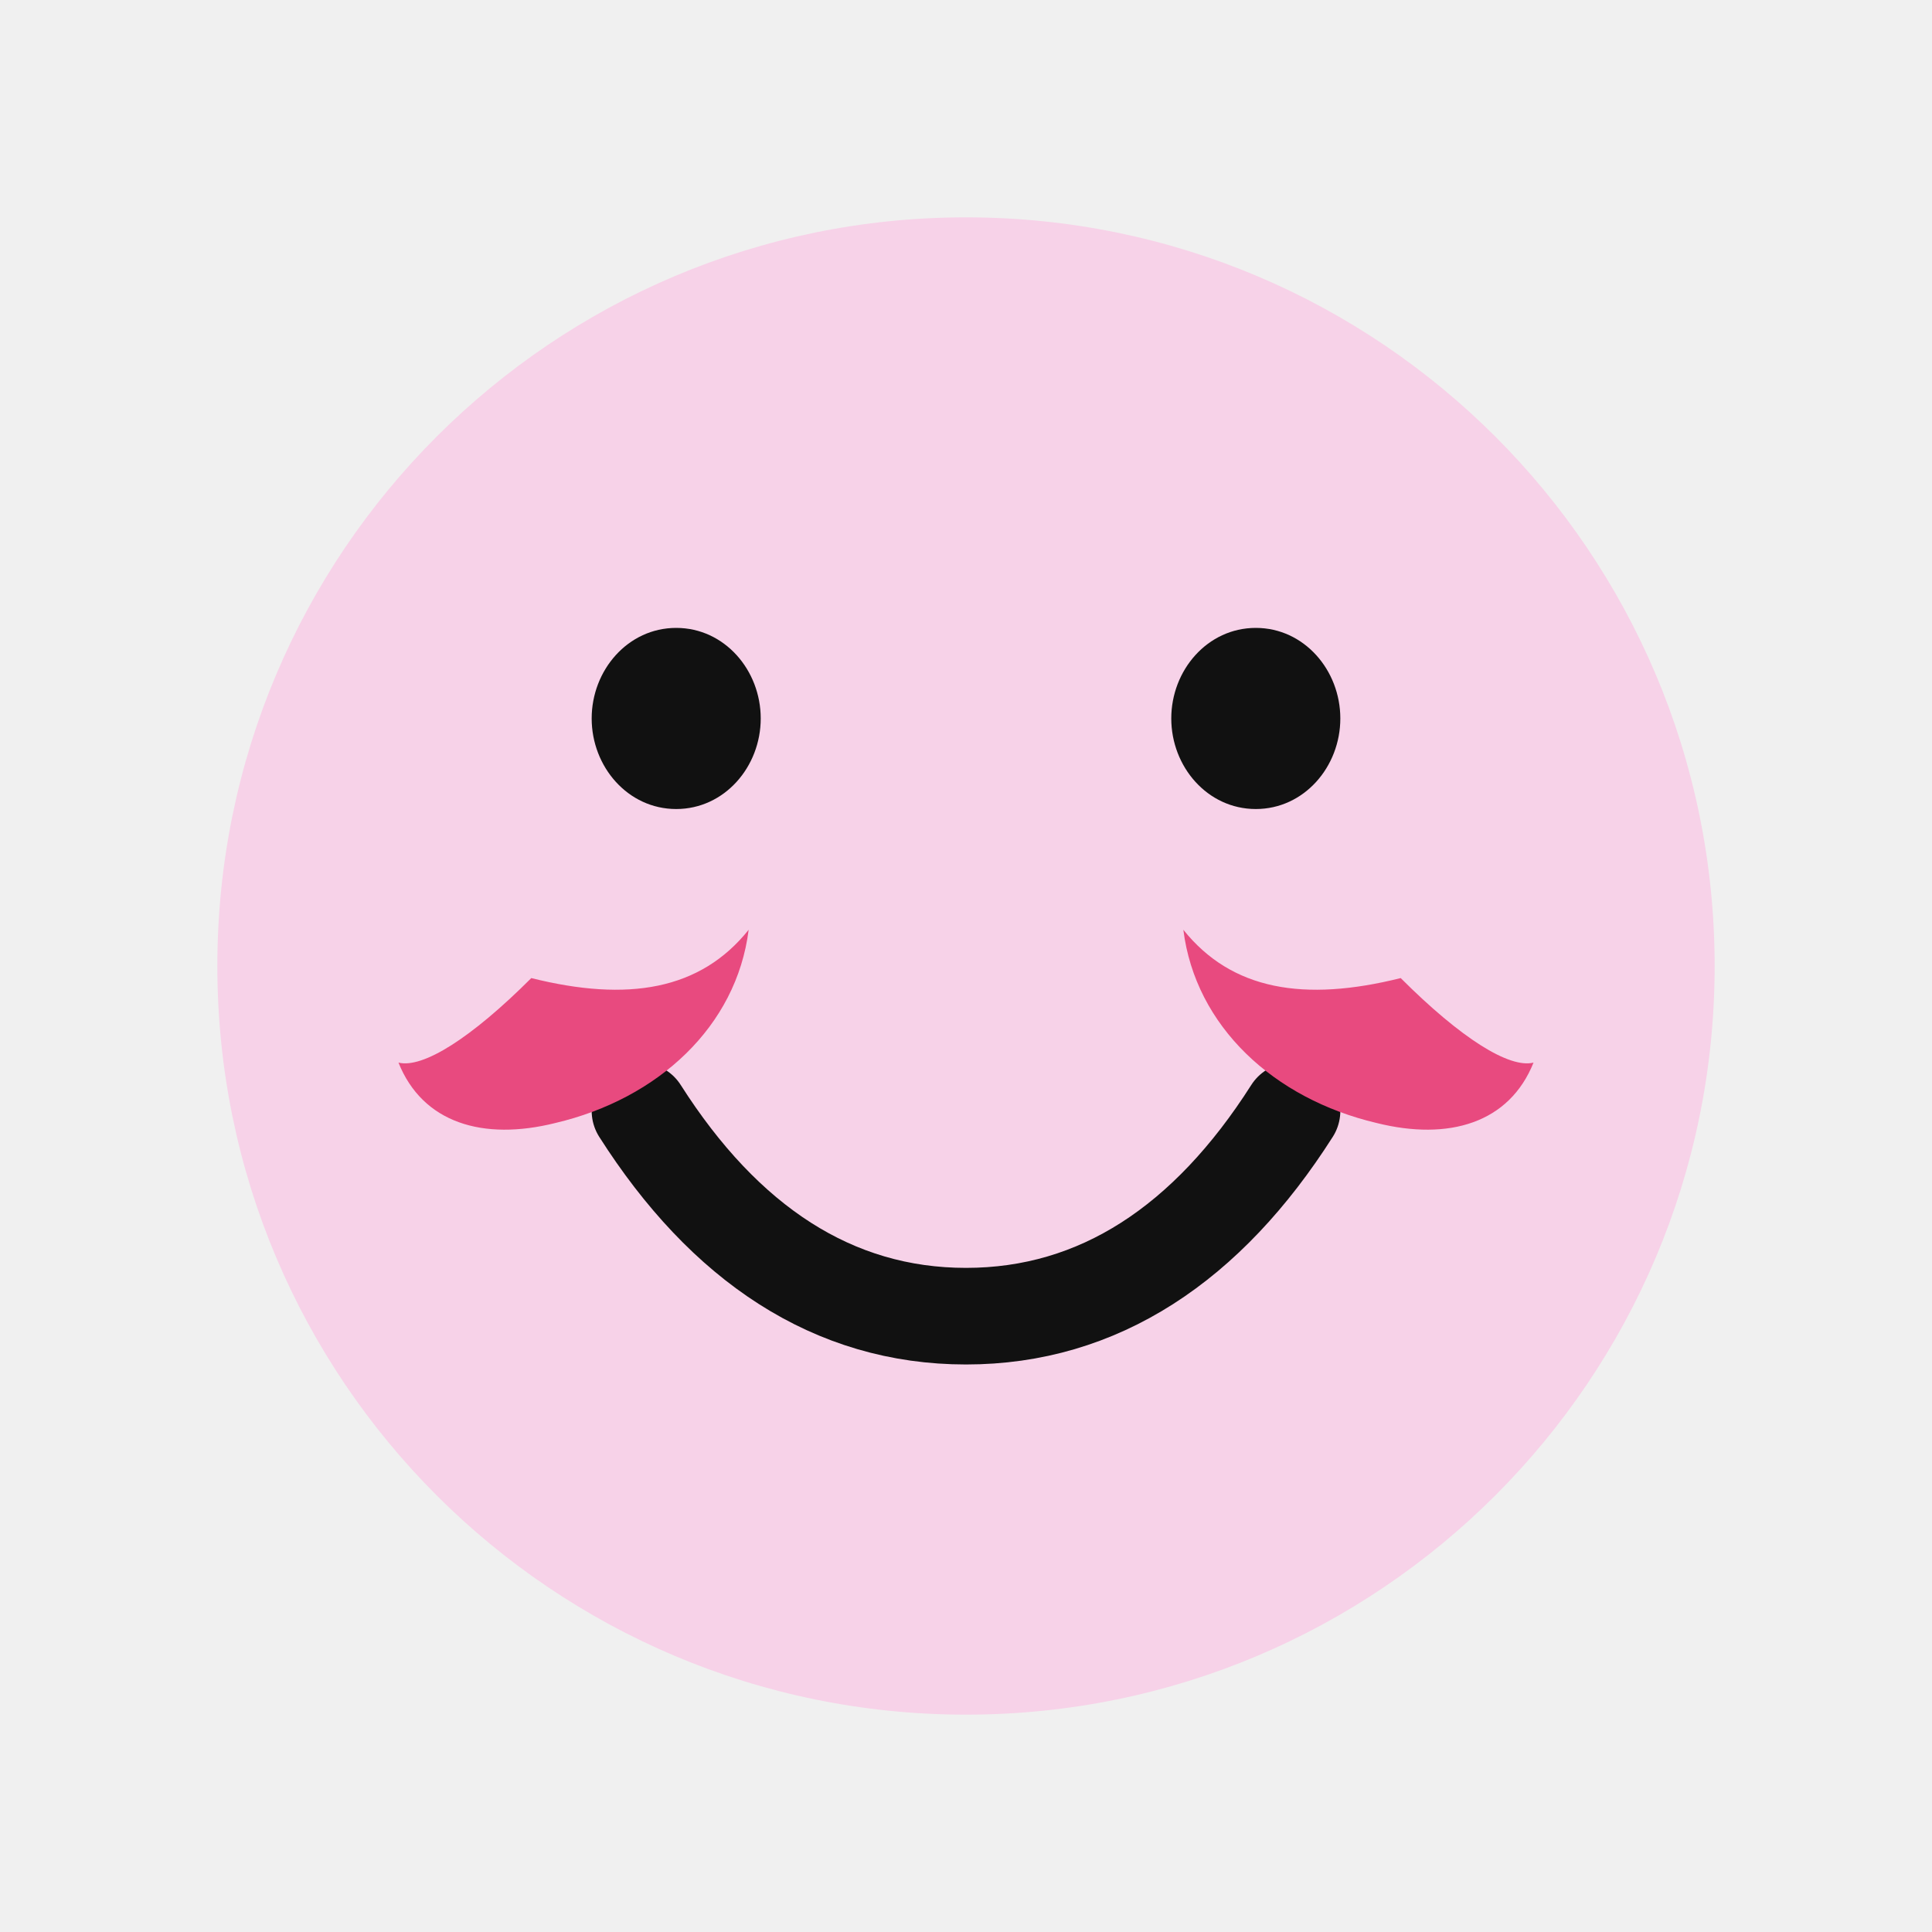
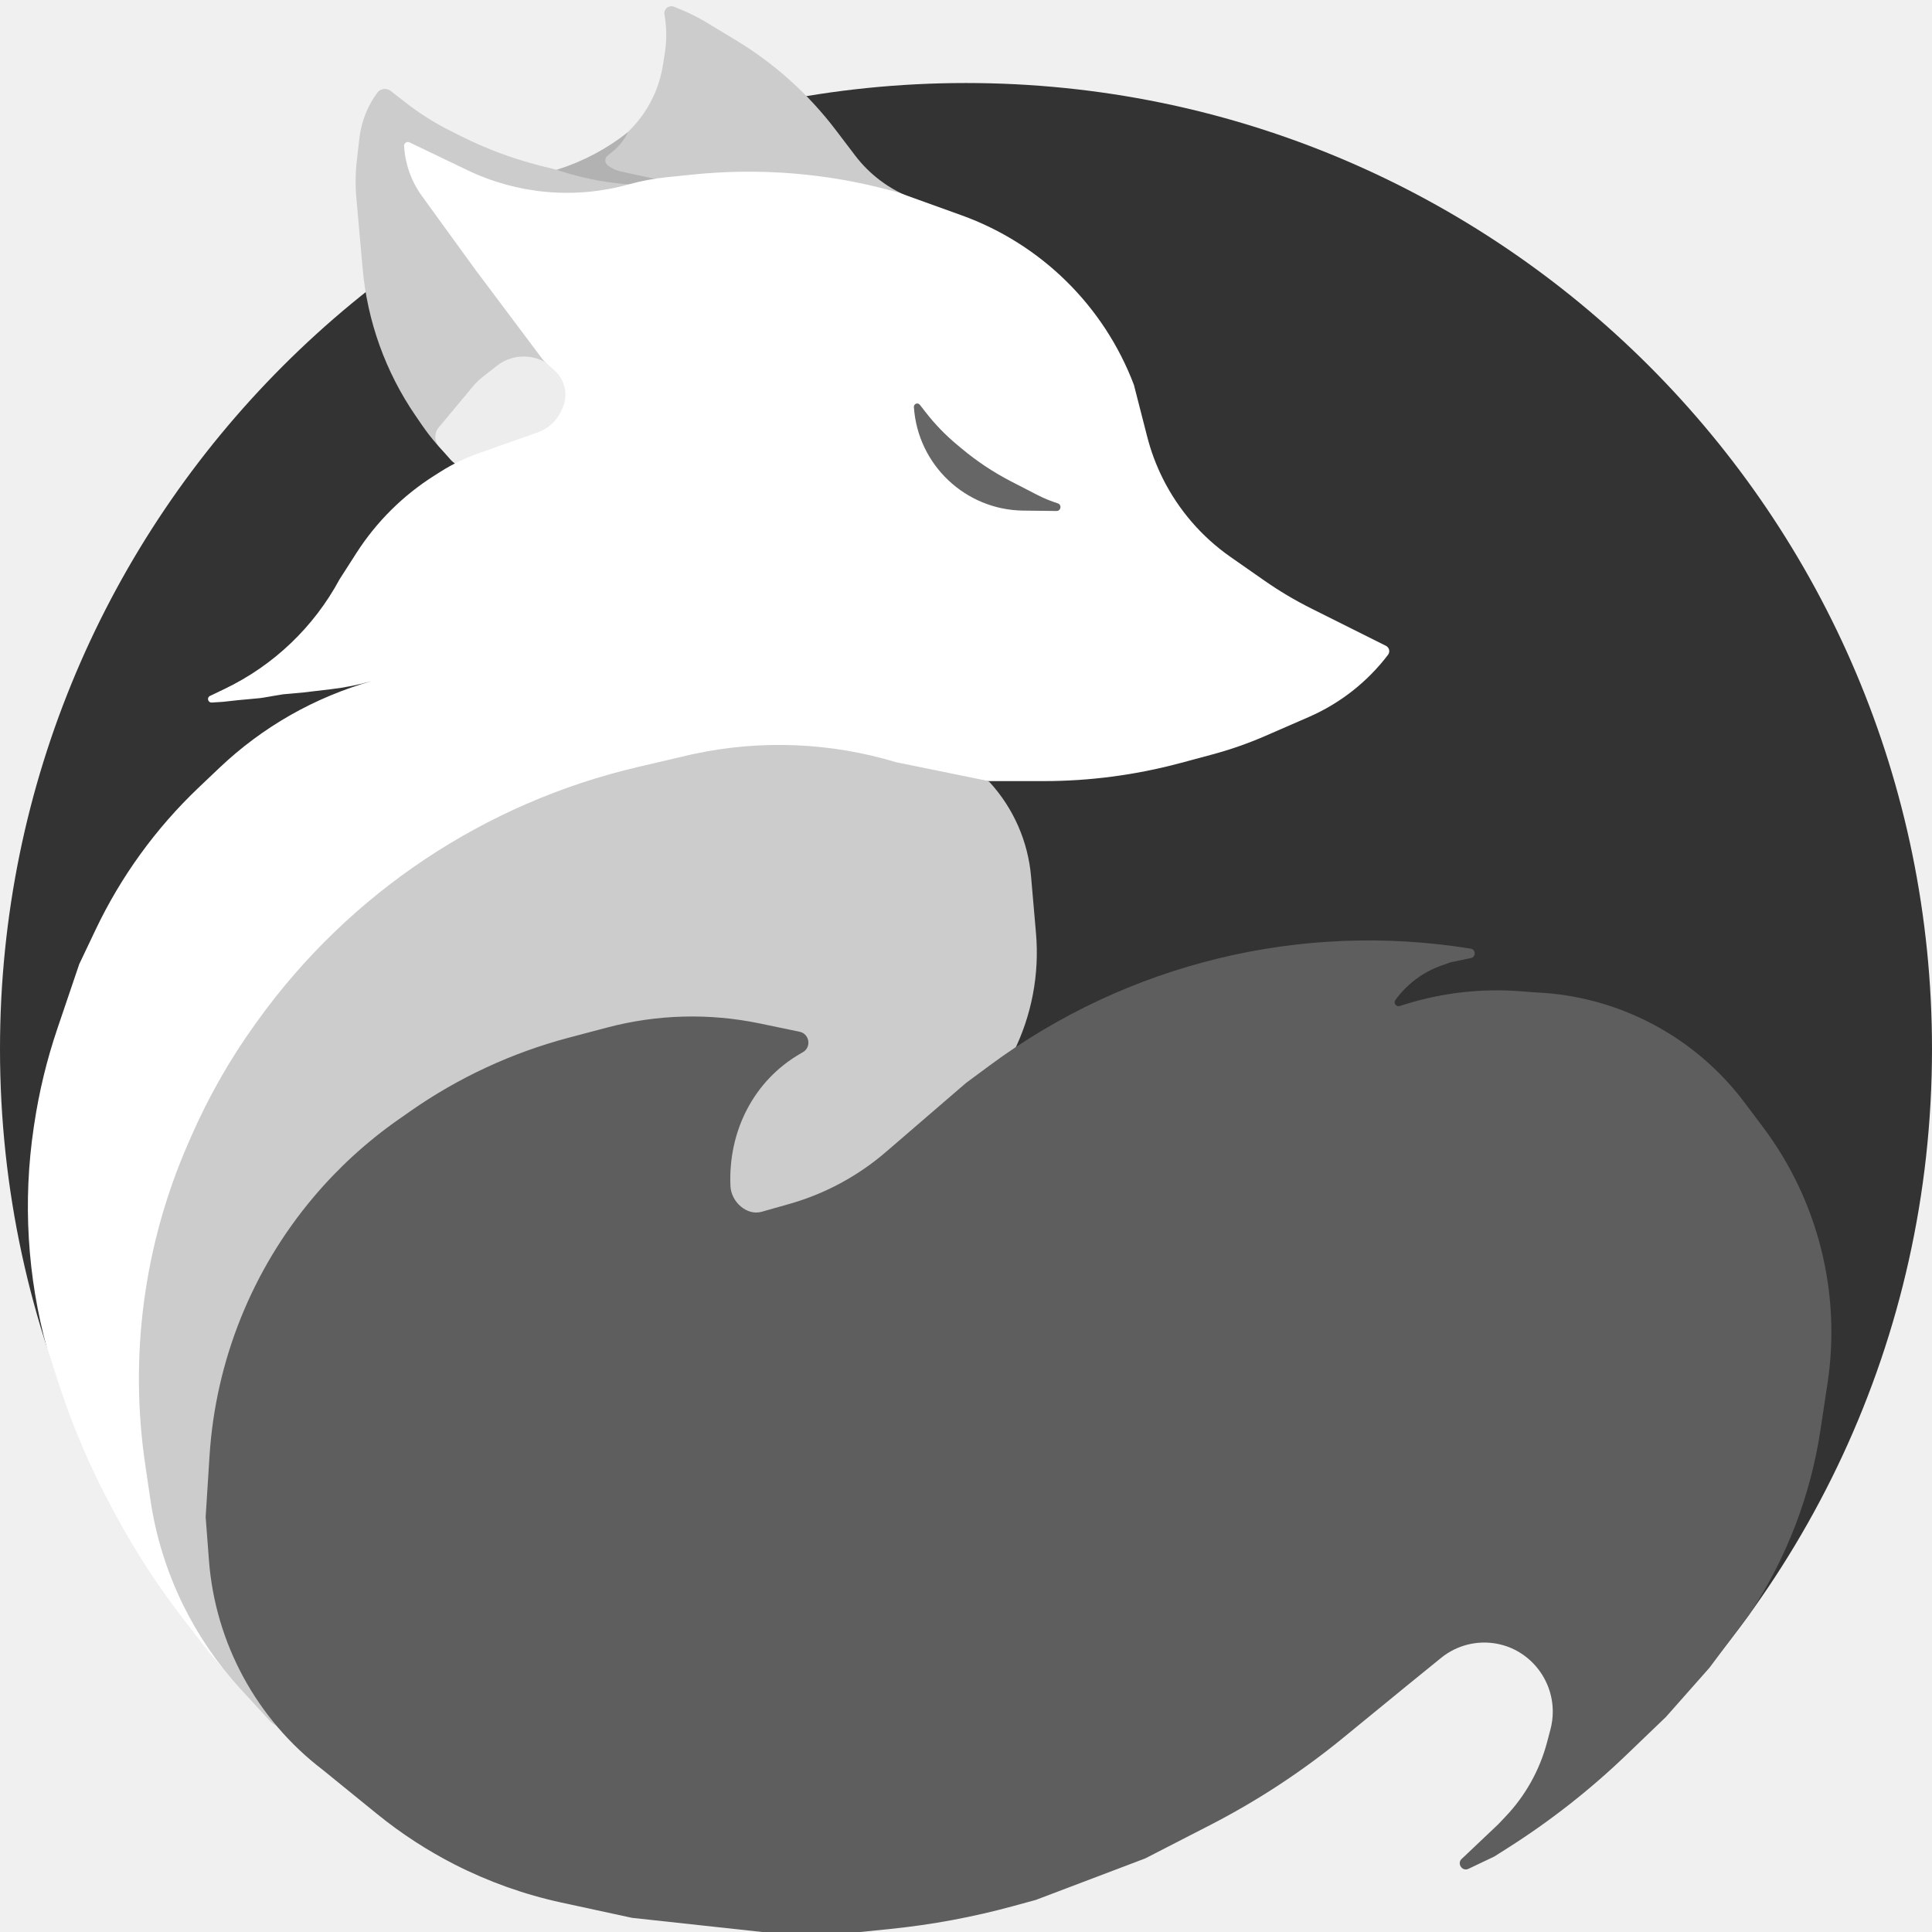
- <svg xmlns="http://www.w3.org/2000/svg" viewBox="0 0 32 32">
-   <circle cx="16" cy="16" r="12.4" fill="#F7D2E8" />
-   <path fill="#111" d="M11.2 13.4c.8 0 1.4-.7 1.4-1.5S12 10.4 11.2 10.4 9.8 11.1 9.8 11.9s.6 1.5 1.4 1.5zm9.6 0c.8 0 1.4-.7 1.4-1.5s-.6-1.5-1.4-1.5-1.4.7-1.4 1.5.6 1.5 1.4 1.5z" />
-   <path d="M10.6 18.4c1.4 2.2 3.2 3.4 5.4 3.4s4-1.2 5.4-3.4" stroke="#111" stroke-width="1.6" fill="none" stroke-linecap="round" />
-   <path fill="#E84A7F" d="M8.8 16.2c1.6.4 2.8.2 3.6-.8-.2 1.6-1.5 2.8-3.2 3.2-1.2.3-2.2 0-2.6-1 .4.1 1.2-.4 2.2-1.4zm14.4 0c-1.6.4-2.8.2-3.6-.8.2 1.6 1.5 2.8 3.2 3.2 1.2.3 2.2 0 2.6-1-.4.1-1.2-.4-2.2-1.4z" />
+ <svg xmlns="http://www.w3.org/2000/svg" width="512" height="512" viewBox="0 0 512 512" fill="none">
+   <path fill-rule="evenodd" clip-rule="evenodd" d="M424.404 470.816C478.089 423.889 512 354.905 512 278C512 136.615 397.385 22 256 22C114.615 22 0 136.615 0 278C0 352.658 31.958 419.851 82.941 466.646L83.177 465L419.144 355L424.404 470.816Z" fill="#333333" />
+   <path d="M189.915 52.741L144.5 46L151.303 43.907C155.402 42.645 159.248 40.672 162.662 38.077L163.73 37.265C167.845 34.138 171.12 30.036 173.259 25.33C174.414 22.788 175.224 20.103 175.665 17.345L176.173 14.17C176.72 10.747 176.692 7.257 176.09 3.844C175.834 2.394 177.279 1.232 178.64 1.793L180.498 2.558C182.829 3.518 185.084 4.654 187.242 5.957L194.965 10.62C205.229 16.817 214.226 24.902 221.48 34.448L226.616 41.205C228.529 43.723 230.783 45.962 233.313 47.86C236.088 49.941 239.164 51.587 242.435 52.742L246 54L227.274 54.749C214.785 55.249 202.278 54.576 189.915 52.741Z" fill="#CCCCCC" />
+   <path d="M178.321 93.006L191.79 68.384C191.922 68.143 191.93 67.853 191.812 67.604L187.22 57.936C184.337 51.867 178.219 48 171.5 48L170.23 47.956C161.437 47.653 152.704 46.383 144.188 44.169L142.504 43.731C135.521 41.915 128.746 39.373 122.293 36.146L119.446 34.723C115.159 32.58 111.099 30.012 107.325 27.058L103.55 24.104C102.428 23.227 100.803 23.451 99.961 24.599C97.365 28.138 95.738 32.294 95.24 36.654L94.553 42.657C94.185 45.877 94.145 49.127 94.432 52.355L96.103 71.159C97.347 85.15 102.175 98.584 110.123 110.165L111.825 112.645C114.267 116.203 117.113 119.466 120.306 122.369C120.756 122.778 121.329 123.03 121.936 123.084C145.029 125.156 167.194 113.348 178.321 93.006Z" fill="#CCCCCC" />
+   <path d="M127.378 123.538L143.376 116.613C150.438 113.557 152.588 104.577 147.676 98.653C143.683 93.838 136.58 93.08 131.661 96.945L127.867 99.926C126.958 100.64 126.127 101.448 125.387 102.336L116.263 113.284C114.982 114.822 115.084 117.084 116.5 118.5L119.318 121.721C119.77 122.237 120.296 122.685 120.878 123.049C122.833 124.271 125.263 124.453 127.378 123.538Z" fill="#EDEDED" />
+   <path d="M147.988 44.844L147.5 45L148.962 45.465C155.294 47.48 161.861 48.66 168.498 48.976C168.83 48.992 169.163 48.953 169.483 48.862L172.5 48L174 47.5L164.419 45.417C163.158 45.143 161.982 44.569 160.991 43.743C160.218 43.098 160.223 41.908 161.002 41.271L162.423 40.108C164.12 38.72 165.493 36.976 166.444 35C160.934 39.364 154.682 42.699 147.988 44.844Z" fill="#B2B2B2" />
+   <path d="M202.776 219.428L72.29 452.693C71.643 453.851 70.069 454.069 69.131 453.131L66.5 450.5L55.5 438L48.489 428.927C41.841 420.323 35.905 411.192 30.741 401.624L29.743 399.775C24.258 389.611 19.663 378.991 16.011 368.034L12.5 357.5C7.225 338.379 6.014 318.365 8.946 298.747L9.07 297.919C10.354 289.323 12.403 280.86 15.194 272.629L21 255.5L25.333 246.385C32.054 232.249 41.319 219.472 52.667 208.691L58.172 203.462C69.553 192.65 83.394 184.769 98.5 180.5C94.967 181.498 91.361 182.216 87.715 182.647L80.5 183.5L75 184L69 185L63 185.561L59 186L56.119 186.18C55.193 186.238 54.758 185.057 55.5 184.5L55.5 184.5L59.527 182.57C72.507 176.351 83.177 166.172 90 153.5L94.448 146.562C99.751 138.288 106.807 131.28 115.116 126.032L116.833 124.948C119.935 122.989 123.246 121.384 126.705 120.163L142.446 114.607C145.348 113.583 147.69 111.39 148.903 108.561L149.143 108C149.705 106.687 149.932 105.255 149.803 103.833C149.608 101.689 148.616 99.697 147.023 98.249L144.256 95.733C144.086 95.578 143.93 95.407 143.792 95.223L126 71.5L111.803 51.931C108.994 48.059 107.359 43.46 107.094 38.683C107.051 37.926 107.836 37.401 108.52 37.73L123.881 45.103C137.174 51.483 152.33 52.825 166.537 48.879C169.84 47.961 173.214 47.324 176.624 46.974L183.675 46.251C201.406 44.433 219.32 45.905 236.516 50.595L238 51L254.798 57.047C275.869 64.633 292.567 81.057 300.5 102L304.022 115.734C305.004 119.567 306.392 123.285 308.162 126.824C312.321 135.142 318.495 142.289 326.121 147.613L335.084 153.87C339.023 156.62 343.157 159.078 347.453 161.227L367.289 171.145C368.178 171.589 368.444 172.732 367.843 173.523C362.372 180.721 355.148 186.395 346.859 190.005L335.371 195.008C330.797 197 326.081 198.65 321.262 199.945L312.822 202.212C300.992 205.39 288.796 207 276.546 207H256.333C252.148 207 248.001 206.213 244.108 204.679C228.581 198.562 210.923 204.863 202.776 219.428Z" fill="white" />
+   <path d="M271.185 135.316L279.987 135.418C281.182 135.432 281.452 133.748 280.312 133.388C278.441 132.797 276.623 132.048 274.879 131.15L268.008 127.61C263.35 125.211 258.969 122.308 254.944 118.953L253.592 117.827C250.54 115.283 247.77 112.418 245.33 109.282L243.768 107.273C243.234 106.586 242.134 107.005 242.192 107.873C243.212 123.186 255.839 135.138 271.185 135.316Z" fill="#666666" />
+   <path d="M82.223 456.395L231.313 323.4C245.367 310.863 257.58 296.403 267.59 280.45L268.5 279C273.404 269.192 275.497 258.217 274.547 247.293L273.24 232.258C272.436 223.009 268.618 214.28 262.373 207.41C262.131 207.144 261.81 206.961 261.457 206.889L237.5 202C220.117 196.752 201.688 195.995 183.933 199.8L183 200L169.06 203.259C128.405 212.763 92.574 236.685 68.212 270.592L67.597 271.447C60.885 280.789 55.182 290.817 50.586 301.362L49.765 303.245C38.154 329.881 34.241 359.238 38.468 387.985L39.851 397.387C41.275 407.07 44.193 416.474 48.501 425.262C52.48 433.379 57.601 440.883 63.709 447.547L71.318 455.847C74.191 458.981 79.05 459.225 82.223 456.395Z" fill="#CCCCCC" />
+   <path d="M212.749 278.858L212.267 279.133C199.686 286.322 192.918 299.892 193.58 314.367C193.768 318.484 197.893 322.255 201.858 321.132L209.163 319.062C218.607 316.386 227.353 311.681 234.789 305.274L256 287L262.292 282.343C298.871 255.269 344.833 244.113 389.754 251.405C391.14 251.63 391.184 253.607 389.81 253.894L384.5 255L382.093 255.842C377.15 257.572 372.856 260.776 369.79 265.022C369.214 265.819 369.982 266.89 370.922 266.601L372.663 266.065C382.467 263.049 392.751 261.904 402.978 262.691L407 263C428.843 263.95 449.114 274.626 462.254 292.1L467.179 298.65C481.776 318.063 487.953 342.53 484.319 366.545L482.421 379.087C479.837 396.163 473.618 412.486 464.184 426.952L463.5 428L453 442L441.5 455L430.965 465.114C421.346 474.348 410.827 482.597 399.567 489.738L396 492L389.175 495.25C387.417 496.087 385.95 493.678 387.5 492.5L397 483.5L398.953 481.449C404.232 475.906 408.027 469.12 409.986 461.721L410.889 458.309C411.295 456.776 411.5 455.174 411.5 453.588C411.5 444.909 405.354 437.298 396.836 435.631C391.554 434.597 386.085 435.962 381.907 439.356L372.5 447L355.894 460.587C344.995 469.504 333.185 477.245 320.66 483.682L303.5 492.5L274.5 503.5L268.412 505.16C257.822 508.049 247.012 510.06 236.092 511.174L228 512H202L167.5 508.25L148.832 504.21C138.985 502.079 129.456 498.682 120.482 494.103C113.181 490.378 106.293 485.894 99.931 480.725L85.5 469C68.005 455.64 57.045 435.448 55.375 413.498L54.5 402L55.529 385.822C57.134 360.608 66.791 336.576 83.079 317.263C89.665 309.454 97.238 302.534 105.606 296.675L108.677 294.526C121.458 285.579 135.72 278.961 150.805 274.976L160.947 272.297C174.135 268.813 187.952 268.445 201.307 271.22L211.887 273.418C214.542 273.97 215.103 277.513 212.749 278.858Z" fill="#5E5E5E" />
</svg>
